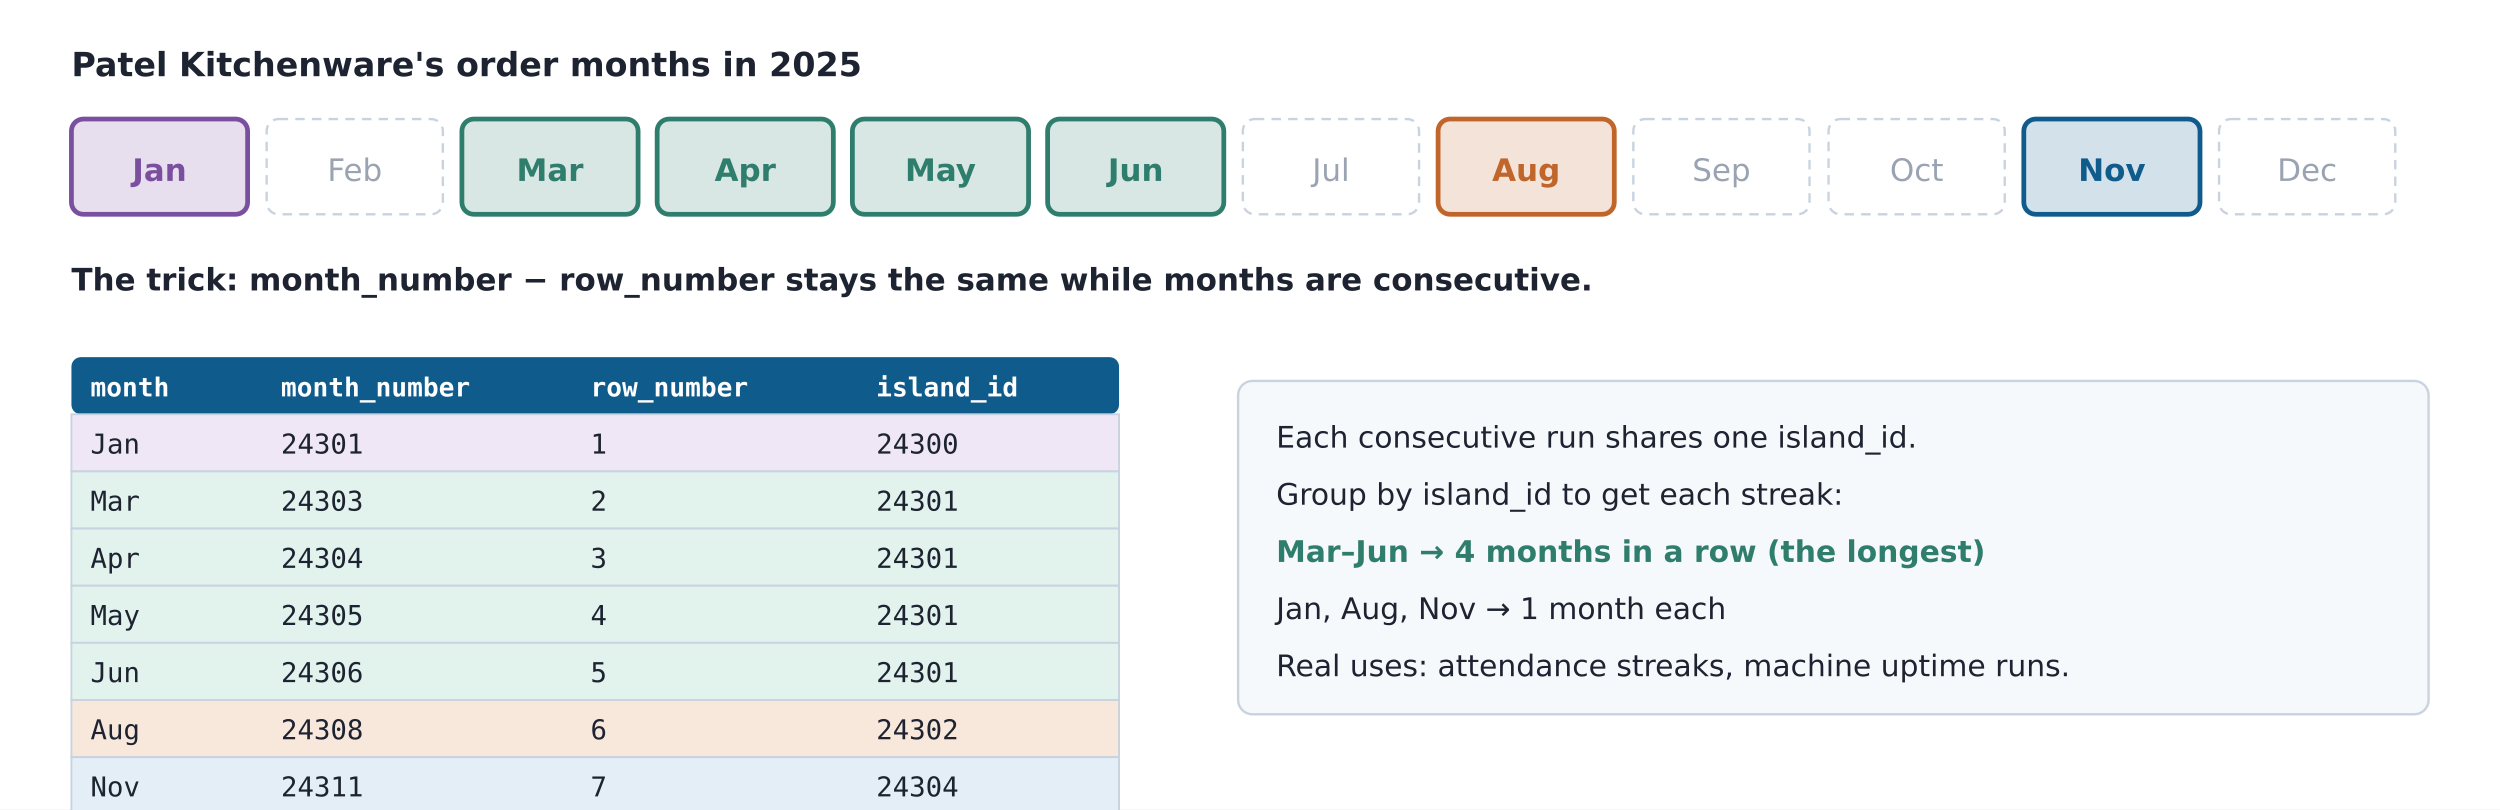
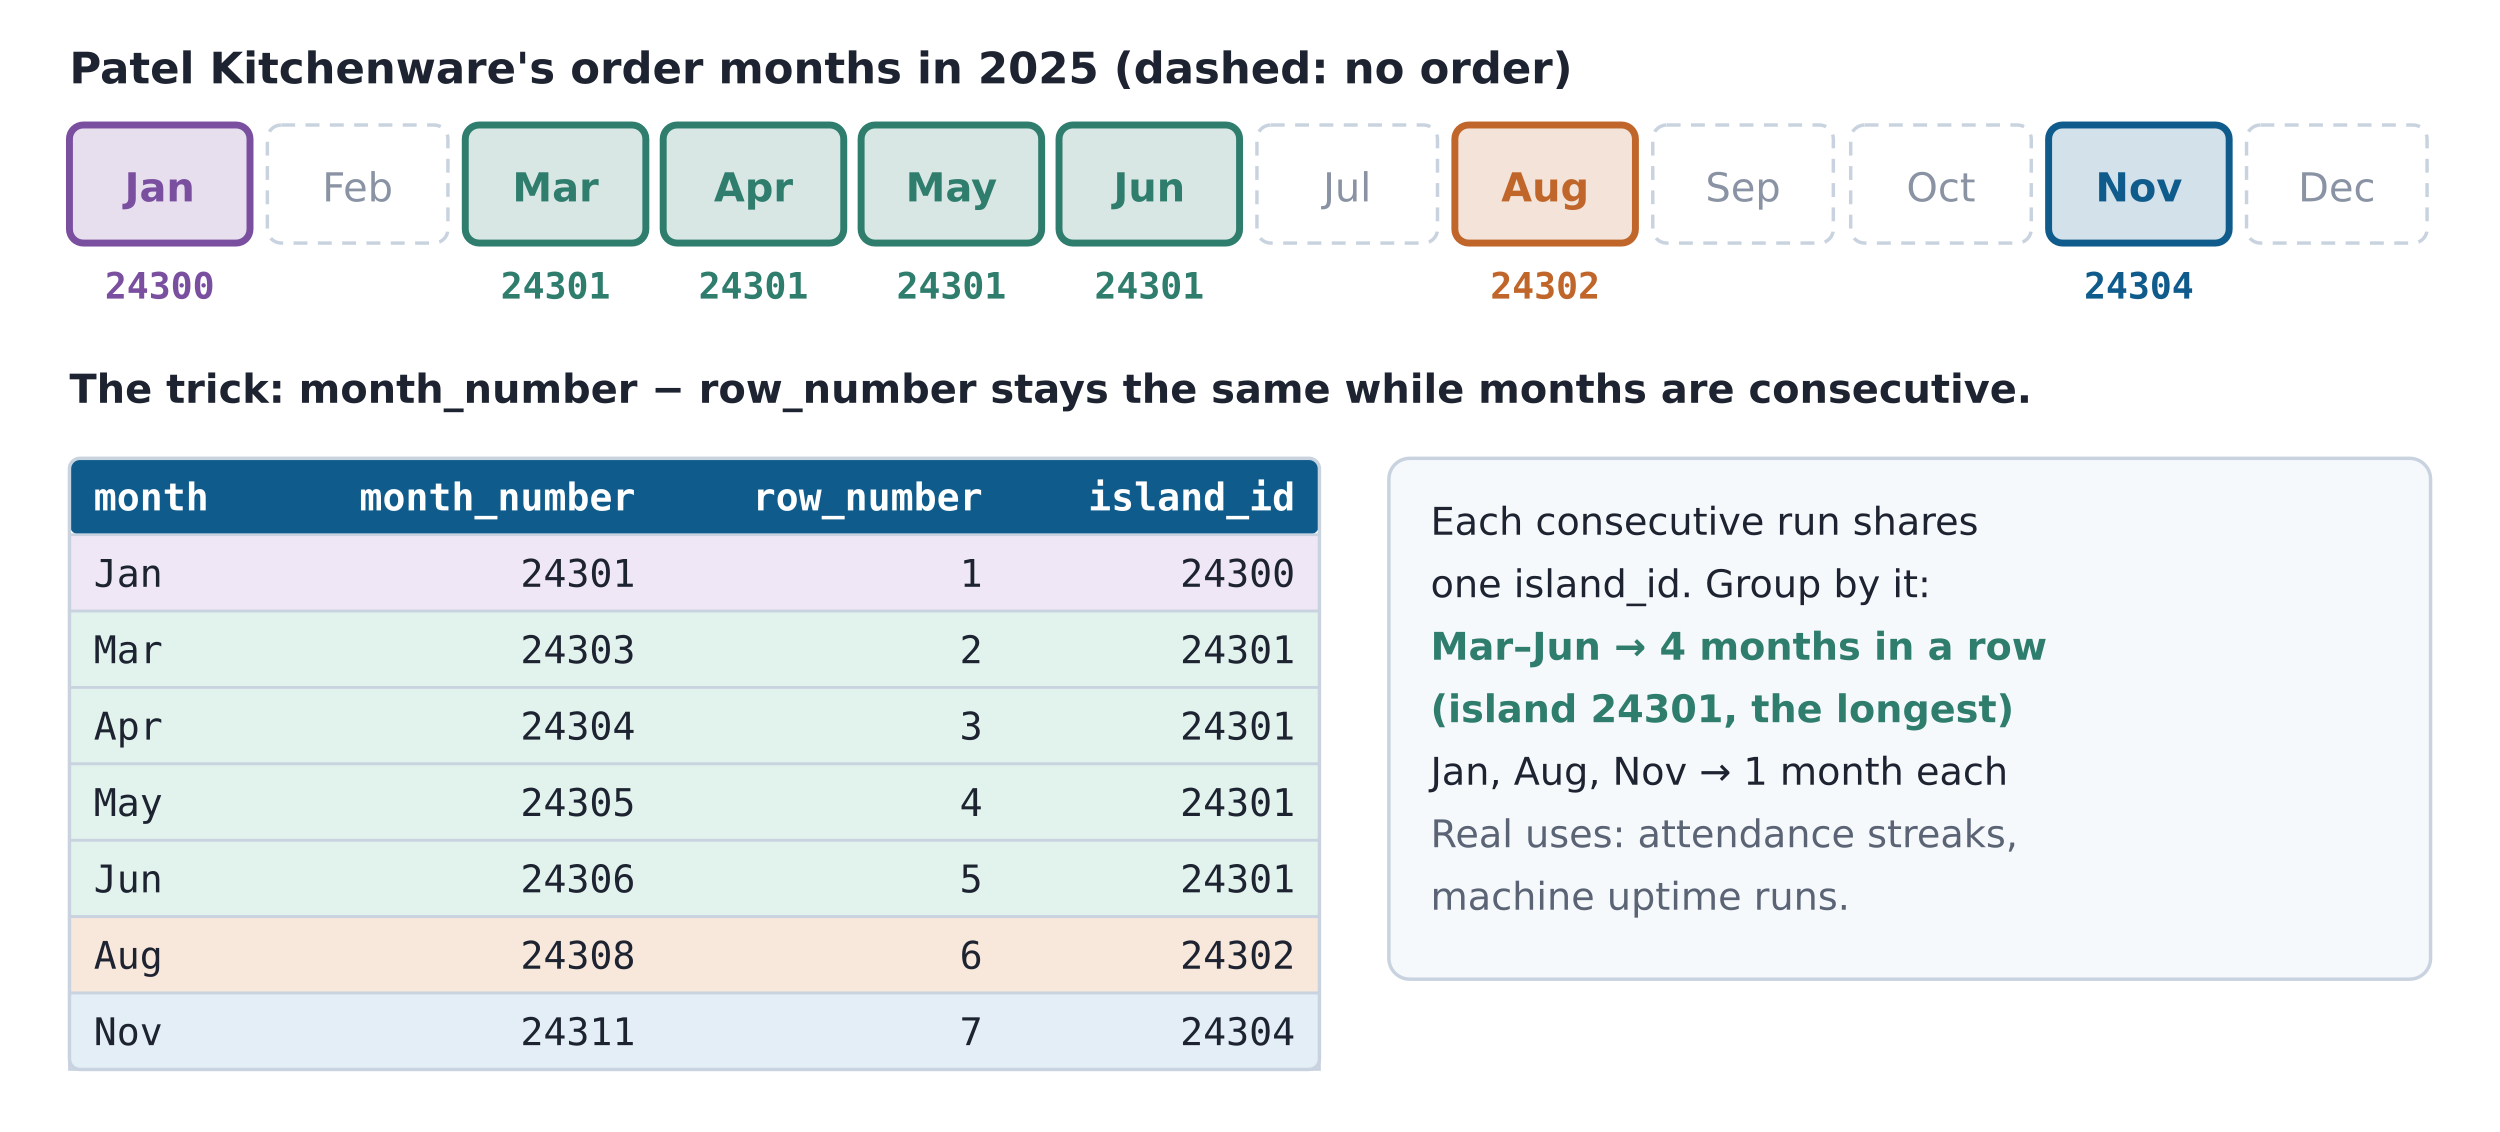
- <svg xmlns="http://www.w3.org/2000/svg" width="1050" height="340" viewBox="0 0 1050 340" font-family="DejaVu Sans, Arial, sans-serif">
-   <rect width="1050" height="340" fill="#ffffff" />
-   <text x="30" y="32" font-size="14" fill="#1d2330" font-weight="bold" text-anchor="start" font-family="Poppins, DejaVu Sans, sans-serif">Patel Kitchenware's order months in 2025</text>
-   <rect x="30" y="50" width="74" height="40" rx="5" fill="#7a4fa0" stroke="none" stroke-width="1" fill-opacity="0.18" />
-   <rect x="30" y="50" width="74" height="40" rx="5" fill="none" stroke="#7a4fa0" stroke-width="2" />
-   <text x="67" y="76" font-size="13" fill="#7a4fa0" font-weight="bold" text-anchor="middle">Jan</text>
-   <rect x="112" y="50" width="74" height="40" rx="5" fill="#fff" stroke="#c9d3df" stroke-width="1" stroke-dasharray="4 3" />
-   <text x="149" y="76" font-size="13" fill="#9aa3b2" font-weight="normal" text-anchor="middle">Feb</text>
-   <rect x="194" y="50" width="74" height="40" rx="5" fill="#2f7d6d" stroke="none" stroke-width="1" fill-opacity="0.18" />
-   <rect x="194" y="50" width="74" height="40" rx="5" fill="none" stroke="#2f7d6d" stroke-width="2" />
-   <text x="231" y="76" font-size="13" fill="#2f7d6d" font-weight="bold" text-anchor="middle">Mar</text>
-   <rect x="276" y="50" width="74" height="40" rx="5" fill="#2f7d6d" stroke="none" stroke-width="1" fill-opacity="0.18" />
-   <rect x="276" y="50" width="74" height="40" rx="5" fill="none" stroke="#2f7d6d" stroke-width="2" />
-   <text x="313" y="76" font-size="13" fill="#2f7d6d" font-weight="bold" text-anchor="middle">Apr</text>
-   <rect x="358" y="50" width="74" height="40" rx="5" fill="#2f7d6d" stroke="none" stroke-width="1" fill-opacity="0.18" />
-   <rect x="358" y="50" width="74" height="40" rx="5" fill="none" stroke="#2f7d6d" stroke-width="2" />
-   <text x="395" y="76" font-size="13" fill="#2f7d6d" font-weight="bold" text-anchor="middle">May</text>
-   <rect x="440" y="50" width="74" height="40" rx="5" fill="#2f7d6d" stroke="none" stroke-width="1" fill-opacity="0.18" />
-   <rect x="440" y="50" width="74" height="40" rx="5" fill="none" stroke="#2f7d6d" stroke-width="2" />
-   <text x="477" y="76" font-size="13" fill="#2f7d6d" font-weight="bold" text-anchor="middle">Jun</text>
-   <rect x="522" y="50" width="74" height="40" rx="5" fill="#fff" stroke="#c9d3df" stroke-width="1" stroke-dasharray="4 3" />
-   <text x="559" y="76" font-size="13" fill="#9aa3b2" font-weight="normal" text-anchor="middle">Jul</text>
-   <rect x="604" y="50" width="74" height="40" rx="5" fill="#c0662b" stroke="none" stroke-width="1" fill-opacity="0.18" />
-   <rect x="604" y="50" width="74" height="40" rx="5" fill="none" stroke="#c0662b" stroke-width="2" />
-   <text x="641" y="76" font-size="13" fill="#c0662b" font-weight="bold" text-anchor="middle">Aug</text>
-   <rect x="686" y="50" width="74" height="40" rx="5" fill="#fff" stroke="#c9d3df" stroke-width="1" stroke-dasharray="4 3" />
-   <text x="723" y="76" font-size="13" fill="#9aa3b2" font-weight="normal" text-anchor="middle">Sep</text>
-   <rect x="768" y="50" width="74" height="40" rx="5" fill="#fff" stroke="#c9d3df" stroke-width="1" stroke-dasharray="4 3" />
-   <text x="805" y="76" font-size="13" fill="#9aa3b2" font-weight="normal" text-anchor="middle">Oct</text>
-   <rect x="850" y="50" width="74" height="40" rx="5" fill="#0f5c8c" stroke="none" stroke-width="1" fill-opacity="0.18" />
-   <rect x="850" y="50" width="74" height="40" rx="5" fill="none" stroke="#0f5c8c" stroke-width="2" />
-   <text x="887" y="76" font-size="13" fill="#0f5c8c" font-weight="bold" text-anchor="middle">Nov</text>
-   <rect x="932" y="50" width="74" height="40" rx="5" fill="#fff" stroke="#c9d3df" stroke-width="1" stroke-dasharray="4 3" />
-   <text x="969" y="76" font-size="13" fill="#9aa3b2" font-weight="normal" text-anchor="middle">Dec</text>
-   <text x="30" y="122" font-size="13" fill="#1d2330" font-weight="bold" text-anchor="start">The trick: month_number − row_number stays the same while months are consecutive.</text>
-   <text x="30" y="142" font-size="13.5" fill="#1d2330" font-weight="bold" text-anchor="start" font-family="Poppins, DejaVu Sans, sans-serif" />
-   <rect x="30" y="150" width="440" height="24" rx="4" fill="#0f5c8c" stroke="none" stroke-width="1" />
-   <text x="38" y="166.5" font-size="11" fill="#fff" font-weight="bold" text-anchor="start" font-family="DejaVu Sans Mono, monospace">month</text>
-   <text x="118" y="166.5" font-size="11" fill="#fff" font-weight="bold" text-anchor="start" font-family="DejaVu Sans Mono, monospace">month_number</text>
-   <text x="248" y="166.5" font-size="11" fill="#fff" font-weight="bold" text-anchor="start" font-family="DejaVu Sans Mono, monospace">row_number</text>
-   <text x="368" y="166.5" font-size="11" fill="#fff" font-weight="bold" text-anchor="start" font-family="DejaVu Sans Mono, monospace">island_id</text>
-   <rect x="30" y="174" width="440" height="24" rx="0" fill="#efe7f6" stroke="#c9d3df" stroke-width="0.8" />
-   <text x="38" y="190.5" font-size="11.5" fill="#1d2330" font-weight="normal" text-anchor="start" font-family="DejaVu Sans Mono, monospace">Jan</text>
-   <text x="118" y="190.5" font-size="11.5" fill="#1d2330" font-weight="normal" text-anchor="start" font-family="DejaVu Sans Mono, monospace">24301</text>
-   <text x="248" y="190.5" font-size="11.5" fill="#1d2330" font-weight="normal" text-anchor="start" font-family="DejaVu Sans Mono, monospace">1</text>
-   <text x="368" y="190.5" font-size="11.5" fill="#1d2330" font-weight="normal" text-anchor="start" font-family="DejaVu Sans Mono, monospace">24300</text>
-   <rect x="30" y="198" width="440" height="24" rx="0" fill="#e2f3ee" stroke="#c9d3df" stroke-width="0.8" />
-   <text x="38" y="214.5" font-size="11.5" fill="#1d2330" font-weight="normal" text-anchor="start" font-family="DejaVu Sans Mono, monospace">Mar</text>
-   <text x="118" y="214.5" font-size="11.5" fill="#1d2330" font-weight="normal" text-anchor="start" font-family="DejaVu Sans Mono, monospace">24303</text>
-   <text x="248" y="214.5" font-size="11.5" fill="#1d2330" font-weight="normal" text-anchor="start" font-family="DejaVu Sans Mono, monospace">2</text>
-   <text x="368" y="214.5" font-size="11.5" fill="#1d2330" font-weight="normal" text-anchor="start" font-family="DejaVu Sans Mono, monospace">24301</text>
-   <rect x="30" y="222" width="440" height="24" rx="0" fill="#e2f3ee" stroke="#c9d3df" stroke-width="0.8" />
-   <text x="38" y="238.5" font-size="11.5" fill="#1d2330" font-weight="normal" text-anchor="start" font-family="DejaVu Sans Mono, monospace">Apr</text>
-   <text x="118" y="238.5" font-size="11.5" fill="#1d2330" font-weight="normal" text-anchor="start" font-family="DejaVu Sans Mono, monospace">24304</text>
-   <text x="248" y="238.5" font-size="11.5" fill="#1d2330" font-weight="normal" text-anchor="start" font-family="DejaVu Sans Mono, monospace">3</text>
-   <text x="368" y="238.5" font-size="11.5" fill="#1d2330" font-weight="normal" text-anchor="start" font-family="DejaVu Sans Mono, monospace">24301</text>
-   <rect x="30" y="246" width="440" height="24" rx="0" fill="#e2f3ee" stroke="#c9d3df" stroke-width="0.8" />
-   <text x="38" y="262.5" font-size="11.5" fill="#1d2330" font-weight="normal" text-anchor="start" font-family="DejaVu Sans Mono, monospace">May</text>
-   <text x="118" y="262.5" font-size="11.5" fill="#1d2330" font-weight="normal" text-anchor="start" font-family="DejaVu Sans Mono, monospace">24305</text>
-   <text x="248" y="262.5" font-size="11.5" fill="#1d2330" font-weight="normal" text-anchor="start" font-family="DejaVu Sans Mono, monospace">4</text>
-   <text x="368" y="262.5" font-size="11.5" fill="#1d2330" font-weight="normal" text-anchor="start" font-family="DejaVu Sans Mono, monospace">24301</text>
-   <rect x="30" y="270" width="440" height="24" rx="0" fill="#e2f3ee" stroke="#c9d3df" stroke-width="0.8" />
-   <text x="38" y="286.5" font-size="11.5" fill="#1d2330" font-weight="normal" text-anchor="start" font-family="DejaVu Sans Mono, monospace">Jun</text>
-   <text x="118" y="286.5" font-size="11.5" fill="#1d2330" font-weight="normal" text-anchor="start" font-family="DejaVu Sans Mono, monospace">24306</text>
-   <text x="248" y="286.5" font-size="11.5" fill="#1d2330" font-weight="normal" text-anchor="start" font-family="DejaVu Sans Mono, monospace">5</text>
-   <text x="368" y="286.5" font-size="11.5" fill="#1d2330" font-weight="normal" text-anchor="start" font-family="DejaVu Sans Mono, monospace">24301</text>
-   <rect x="30" y="294" width="440" height="24" rx="0" fill="#f8e8dc" stroke="#c9d3df" stroke-width="0.8" />
-   <text x="38" y="310.5" font-size="11.5" fill="#1d2330" font-weight="normal" text-anchor="start" font-family="DejaVu Sans Mono, monospace">Aug</text>
-   <text x="118" y="310.5" font-size="11.5" fill="#1d2330" font-weight="normal" text-anchor="start" font-family="DejaVu Sans Mono, monospace">24308</text>
-   <text x="248" y="310.5" font-size="11.5" fill="#1d2330" font-weight="normal" text-anchor="start" font-family="DejaVu Sans Mono, monospace">6</text>
-   <text x="368" y="310.5" font-size="11.5" fill="#1d2330" font-weight="normal" text-anchor="start" font-family="DejaVu Sans Mono, monospace">24302</text>
-   <rect x="30" y="318" width="440" height="24" rx="0" fill="#e3eef7" stroke="#c9d3df" stroke-width="0.8" />
-   <text x="38" y="334.5" font-size="11.5" fill="#1d2330" font-weight="normal" text-anchor="start" font-family="DejaVu Sans Mono, monospace">Nov</text>
-   <text x="118" y="334.5" font-size="11.5" fill="#1d2330" font-weight="normal" text-anchor="start" font-family="DejaVu Sans Mono, monospace">24311</text>
-   <text x="248" y="334.5" font-size="11.5" fill="#1d2330" font-weight="normal" text-anchor="start" font-family="DejaVu Sans Mono, monospace">7</text>
-   <text x="368" y="334.5" font-size="11.5" fill="#1d2330" font-weight="normal" text-anchor="start" font-family="DejaVu Sans Mono, monospace">24304</text>
-   <rect x="520" y="160" width="500" height="140" rx="6" fill="#f6f9fc" stroke="#c9d3df" stroke-width="1" />
-   <text x="536" y="188" font-size="12.5" fill="#1d2330" font-weight="normal" text-anchor="start">Each consecutive run shares one island_id.</text>
-   <text x="536" y="212" font-size="12.5" fill="#1d2330" font-weight="normal" text-anchor="start">Group by island_id to get each streak:</text>
-   <text x="536" y="236" font-size="12.5" fill="#2f7d6d" font-weight="bold" text-anchor="start">   Mar–Jun  →  4 months in a row (the longest)</text>
-   <text x="536" y="260" font-size="12.5" fill="#1d2330" font-weight="normal" text-anchor="start">   Jan, Aug, Nov  →  1 month each</text>
-   <text x="536" y="284" font-size="12.5" fill="#1d2330" font-weight="normal" text-anchor="start">Real uses: attendance streaks, machine uptime runs.</text>
+ <svg xmlns="http://www.w3.org/2000/svg" width="720" height="326" viewBox="0 0 720 326" font-family="DejaVu Sans, Arial, sans-serif">
+   <rect width="720" height="326" fill="#ffffff" />
+   <text x="20" y="24" font-size="12.5" fill="#1d2330" font-weight="bold" text-anchor="start" font-family="Poppins, DejaVu Sans, sans-serif">Patel Kitchenware's order months in 2025 (dashed: no order)</text>
+   <rect x="20" y="36" width="52" height="34" rx="4" fill="#7a4fa0" stroke="none" stroke-width="1" fill-opacity="0.18" />
+   <rect x="20" y="36" width="52" height="34" rx="4" fill="none" stroke="#7a4fa0" stroke-width="2" />
+   <text x="46" y="58" font-size="11.5" fill="#7a4fa0" font-weight="bold" text-anchor="middle">Jan</text>
+   <text x="46" y="86" font-size="10.5" fill="#7a4fa0" font-weight="bold" text-anchor="middle" font-family="DejaVu Sans Mono, monospace">24300</text>
+   <rect x="77" y="36" width="52" height="34" rx="4" fill="#fff" stroke="#c9d3df" stroke-width="1" stroke-dasharray="4 3" />
+   <text x="103" y="58" font-size="11.5" fill="#8a93a3" font-weight="normal" text-anchor="middle">Feb</text>
+   <rect x="134" y="36" width="52" height="34" rx="4" fill="#2f7d6d" stroke="none" stroke-width="1" fill-opacity="0.18" />
+   <rect x="134" y="36" width="52" height="34" rx="4" fill="none" stroke="#2f7d6d" stroke-width="2" />
+   <text x="160" y="58" font-size="11.5" fill="#2f7d6d" font-weight="bold" text-anchor="middle">Mar</text>
+   <text x="160" y="86" font-size="10.5" fill="#2f7d6d" font-weight="bold" text-anchor="middle" font-family="DejaVu Sans Mono, monospace">24301</text>
+   <rect x="191" y="36" width="52" height="34" rx="4" fill="#2f7d6d" stroke="none" stroke-width="1" fill-opacity="0.18" />
+   <rect x="191" y="36" width="52" height="34" rx="4" fill="none" stroke="#2f7d6d" stroke-width="2" />
+   <text x="217" y="58" font-size="11.5" fill="#2f7d6d" font-weight="bold" text-anchor="middle">Apr</text>
+   <text x="217" y="86" font-size="10.5" fill="#2f7d6d" font-weight="bold" text-anchor="middle" font-family="DejaVu Sans Mono, monospace">24301</text>
+   <rect x="248" y="36" width="52" height="34" rx="4" fill="#2f7d6d" stroke="none" stroke-width="1" fill-opacity="0.18" />
+   <rect x="248" y="36" width="52" height="34" rx="4" fill="none" stroke="#2f7d6d" stroke-width="2" />
+   <text x="274" y="58" font-size="11.5" fill="#2f7d6d" font-weight="bold" text-anchor="middle">May</text>
+   <text x="274" y="86" font-size="10.5" fill="#2f7d6d" font-weight="bold" text-anchor="middle" font-family="DejaVu Sans Mono, monospace">24301</text>
+   <rect x="305" y="36" width="52" height="34" rx="4" fill="#2f7d6d" stroke="none" stroke-width="1" fill-opacity="0.18" />
+   <rect x="305" y="36" width="52" height="34" rx="4" fill="none" stroke="#2f7d6d" stroke-width="2" />
+   <text x="331" y="58" font-size="11.5" fill="#2f7d6d" font-weight="bold" text-anchor="middle">Jun</text>
+   <text x="331" y="86" font-size="10.5" fill="#2f7d6d" font-weight="bold" text-anchor="middle" font-family="DejaVu Sans Mono, monospace">24301</text>
+   <rect x="362" y="36" width="52" height="34" rx="4" fill="#fff" stroke="#c9d3df" stroke-width="1" stroke-dasharray="4 3" />
+   <text x="388" y="58" font-size="11.5" fill="#8a93a3" font-weight="normal" text-anchor="middle">Jul</text>
+   <rect x="419" y="36" width="52" height="34" rx="4" fill="#c0662b" stroke="none" stroke-width="1" fill-opacity="0.18" />
+   <rect x="419" y="36" width="52" height="34" rx="4" fill="none" stroke="#c0662b" stroke-width="2" />
+   <text x="445" y="58" font-size="11.5" fill="#c0662b" font-weight="bold" text-anchor="middle">Aug</text>
+   <text x="445" y="86" font-size="10.5" fill="#c0662b" font-weight="bold" text-anchor="middle" font-family="DejaVu Sans Mono, monospace">24302</text>
+   <rect x="476" y="36" width="52" height="34" rx="4" fill="#fff" stroke="#c9d3df" stroke-width="1" stroke-dasharray="4 3" />
+   <text x="502" y="58" font-size="11.5" fill="#8a93a3" font-weight="normal" text-anchor="middle">Sep</text>
+   <rect x="533" y="36" width="52" height="34" rx="4" fill="#fff" stroke="#c9d3df" stroke-width="1" stroke-dasharray="4 3" />
+   <text x="559" y="58" font-size="11.5" fill="#8a93a3" font-weight="normal" text-anchor="middle">Oct</text>
+   <rect x="590" y="36" width="52" height="34" rx="4" fill="#0f5c8c" stroke="none" stroke-width="1" fill-opacity="0.18" />
+   <rect x="590" y="36" width="52" height="34" rx="4" fill="none" stroke="#0f5c8c" stroke-width="2" />
+   <text x="616" y="58" font-size="11.5" fill="#0f5c8c" font-weight="bold" text-anchor="middle">Nov</text>
+   <text x="616" y="86" font-size="10.5" fill="#0f5c8c" font-weight="bold" text-anchor="middle" font-family="DejaVu Sans Mono, monospace">24304</text>
+   <rect x="647" y="36" width="52" height="34" rx="4" fill="#fff" stroke="#c9d3df" stroke-width="1" stroke-dasharray="4 3" />
+   <text x="673" y="58" font-size="11.5" fill="#8a93a3" font-weight="normal" text-anchor="middle">Dec</text>
+   <text x="20" y="116" font-size="11.5" fill="#1d2330" font-weight="bold" text-anchor="start">The trick: month_number − row_number stays the same while months are consecutive.</text>
+   <rect x="20" y="132" width="360" height="22" rx="3" fill="#0f5c8c" stroke="none" stroke-width="1" />
+   <text x="27" y="147" font-size="11" fill="#fff" font-weight="bold" text-anchor="start" font-family="DejaVu Sans Mono, monospace">month</text>
+   <text x="183" y="147" font-size="11" fill="#fff" font-weight="bold" text-anchor="end" font-family="DejaVu Sans Mono, monospace">month_number</text>
+   <text x="283" y="147" font-size="11" fill="#fff" font-weight="bold" text-anchor="end" font-family="DejaVu Sans Mono, monospace">row_number</text>
+   <text x="373" y="147" font-size="11" fill="#fff" font-weight="bold" text-anchor="end" font-family="DejaVu Sans Mono, monospace">island_id</text>
+   <rect x="20" y="154" width="360" height="22" rx="0" fill="#efe7f6" stroke="#c9d3df" stroke-width="0.8" />
+   <text x="27" y="169" font-size="11" fill="#1d2330" font-weight="normal" text-anchor="start" font-family="DejaVu Sans Mono, monospace">Jan</text>
+   <text x="183" y="169" font-size="11" fill="#1d2330" font-weight="normal" text-anchor="end" font-family="DejaVu Sans Mono, monospace">24301</text>
+   <text x="283" y="169" font-size="11" fill="#1d2330" font-weight="normal" text-anchor="end" font-family="DejaVu Sans Mono, monospace">1</text>
+   <text x="373" y="169" font-size="11" fill="#1d2330" font-weight="normal" text-anchor="end" font-family="DejaVu Sans Mono, monospace">24300</text>
+   <rect x="20" y="176" width="360" height="22" rx="0" fill="#e2f3ee" stroke="#c9d3df" stroke-width="0.8" />
+   <text x="27" y="191" font-size="11" fill="#1d2330" font-weight="normal" text-anchor="start" font-family="DejaVu Sans Mono, monospace">Mar</text>
+   <text x="183" y="191" font-size="11" fill="#1d2330" font-weight="normal" text-anchor="end" font-family="DejaVu Sans Mono, monospace">24303</text>
+   <text x="283" y="191" font-size="11" fill="#1d2330" font-weight="normal" text-anchor="end" font-family="DejaVu Sans Mono, monospace">2</text>
+   <text x="373" y="191" font-size="11" fill="#1d2330" font-weight="normal" text-anchor="end" font-family="DejaVu Sans Mono, monospace">24301</text>
+   <rect x="20" y="198" width="360" height="22" rx="0" fill="#e2f3ee" stroke="#c9d3df" stroke-width="0.8" />
+   <text x="27" y="213" font-size="11" fill="#1d2330" font-weight="normal" text-anchor="start" font-family="DejaVu Sans Mono, monospace">Apr</text>
+   <text x="183" y="213" font-size="11" fill="#1d2330" font-weight="normal" text-anchor="end" font-family="DejaVu Sans Mono, monospace">24304</text>
+   <text x="283" y="213" font-size="11" fill="#1d2330" font-weight="normal" text-anchor="end" font-family="DejaVu Sans Mono, monospace">3</text>
+   <text x="373" y="213" font-size="11" fill="#1d2330" font-weight="normal" text-anchor="end" font-family="DejaVu Sans Mono, monospace">24301</text>
+   <rect x="20" y="220" width="360" height="22" rx="0" fill="#e2f3ee" stroke="#c9d3df" stroke-width="0.8" />
+   <text x="27" y="235" font-size="11" fill="#1d2330" font-weight="normal" text-anchor="start" font-family="DejaVu Sans Mono, monospace">May</text>
+   <text x="183" y="235" font-size="11" fill="#1d2330" font-weight="normal" text-anchor="end" font-family="DejaVu Sans Mono, monospace">24305</text>
+   <text x="283" y="235" font-size="11" fill="#1d2330" font-weight="normal" text-anchor="end" font-family="DejaVu Sans Mono, monospace">4</text>
+   <text x="373" y="235" font-size="11" fill="#1d2330" font-weight="normal" text-anchor="end" font-family="DejaVu Sans Mono, monospace">24301</text>
+   <rect x="20" y="242" width="360" height="22" rx="0" fill="#e2f3ee" stroke="#c9d3df" stroke-width="0.8" />
+   <text x="27" y="257" font-size="11" fill="#1d2330" font-weight="normal" text-anchor="start" font-family="DejaVu Sans Mono, monospace">Jun</text>
+   <text x="183" y="257" font-size="11" fill="#1d2330" font-weight="normal" text-anchor="end" font-family="DejaVu Sans Mono, monospace">24306</text>
+   <text x="283" y="257" font-size="11" fill="#1d2330" font-weight="normal" text-anchor="end" font-family="DejaVu Sans Mono, monospace">5</text>
+   <text x="373" y="257" font-size="11" fill="#1d2330" font-weight="normal" text-anchor="end" font-family="DejaVu Sans Mono, monospace">24301</text>
+   <rect x="20" y="264" width="360" height="22" rx="0" fill="#f8e8dc" stroke="#c9d3df" stroke-width="0.8" />
+   <text x="27" y="279" font-size="11" fill="#1d2330" font-weight="normal" text-anchor="start" font-family="DejaVu Sans Mono, monospace">Aug</text>
+   <text x="183" y="279" font-size="11" fill="#1d2330" font-weight="normal" text-anchor="end" font-family="DejaVu Sans Mono, monospace">24308</text>
+   <text x="283" y="279" font-size="11" fill="#1d2330" font-weight="normal" text-anchor="end" font-family="DejaVu Sans Mono, monospace">6</text>
+   <text x="373" y="279" font-size="11" fill="#1d2330" font-weight="normal" text-anchor="end" font-family="DejaVu Sans Mono, monospace">24302</text>
+   <rect x="20" y="286" width="360" height="22" rx="0" fill="#e3eef7" stroke="#c9d3df" stroke-width="0.8" />
+   <text x="27" y="301" font-size="11" fill="#1d2330" font-weight="normal" text-anchor="start" font-family="DejaVu Sans Mono, monospace">Nov</text>
+   <text x="183" y="301" font-size="11" fill="#1d2330" font-weight="normal" text-anchor="end" font-family="DejaVu Sans Mono, monospace">24311</text>
+   <text x="283" y="301" font-size="11" fill="#1d2330" font-weight="normal" text-anchor="end" font-family="DejaVu Sans Mono, monospace">7</text>
+   <text x="373" y="301" font-size="11" fill="#1d2330" font-weight="normal" text-anchor="end" font-family="DejaVu Sans Mono, monospace">24304</text>
+   <rect x="20" y="132" width="360" height="176" rx="3" fill="none" stroke="#c9d3df" stroke-width="1" />
+   <rect x="400" y="132" width="300" height="150" rx="6" fill="#f6f9fc" stroke="#c9d3df" stroke-width="1" />
+   <text x="412" y="154" font-size="11" fill="#1d2330" font-weight="normal" text-anchor="start">Each consecutive run shares</text>
+   <text x="412" y="172" font-size="11" fill="#1d2330" font-weight="normal" text-anchor="start">one island_id. Group by it:</text>
+   <text x="412" y="190" font-size="11" fill="#2f7d6d" font-weight="bold" text-anchor="start">Mar–Jun → 4 months in a row</text>
+   <text x="412" y="208" font-size="11" fill="#2f7d6d" font-weight="bold" text-anchor="start">(island 24301, the longest)</text>
+   <text x="412" y="226" font-size="11" fill="#1d2330" font-weight="normal" text-anchor="start">Jan, Aug, Nov → 1 month each</text>
+   <text x="412" y="244" font-size="11" fill="#5b6475" font-weight="normal" text-anchor="start">Real uses: attendance streaks,</text>
+   <text x="412" y="262" font-size="11" fill="#5b6475" font-weight="normal" text-anchor="start">machine uptime runs.</text>
</svg>
